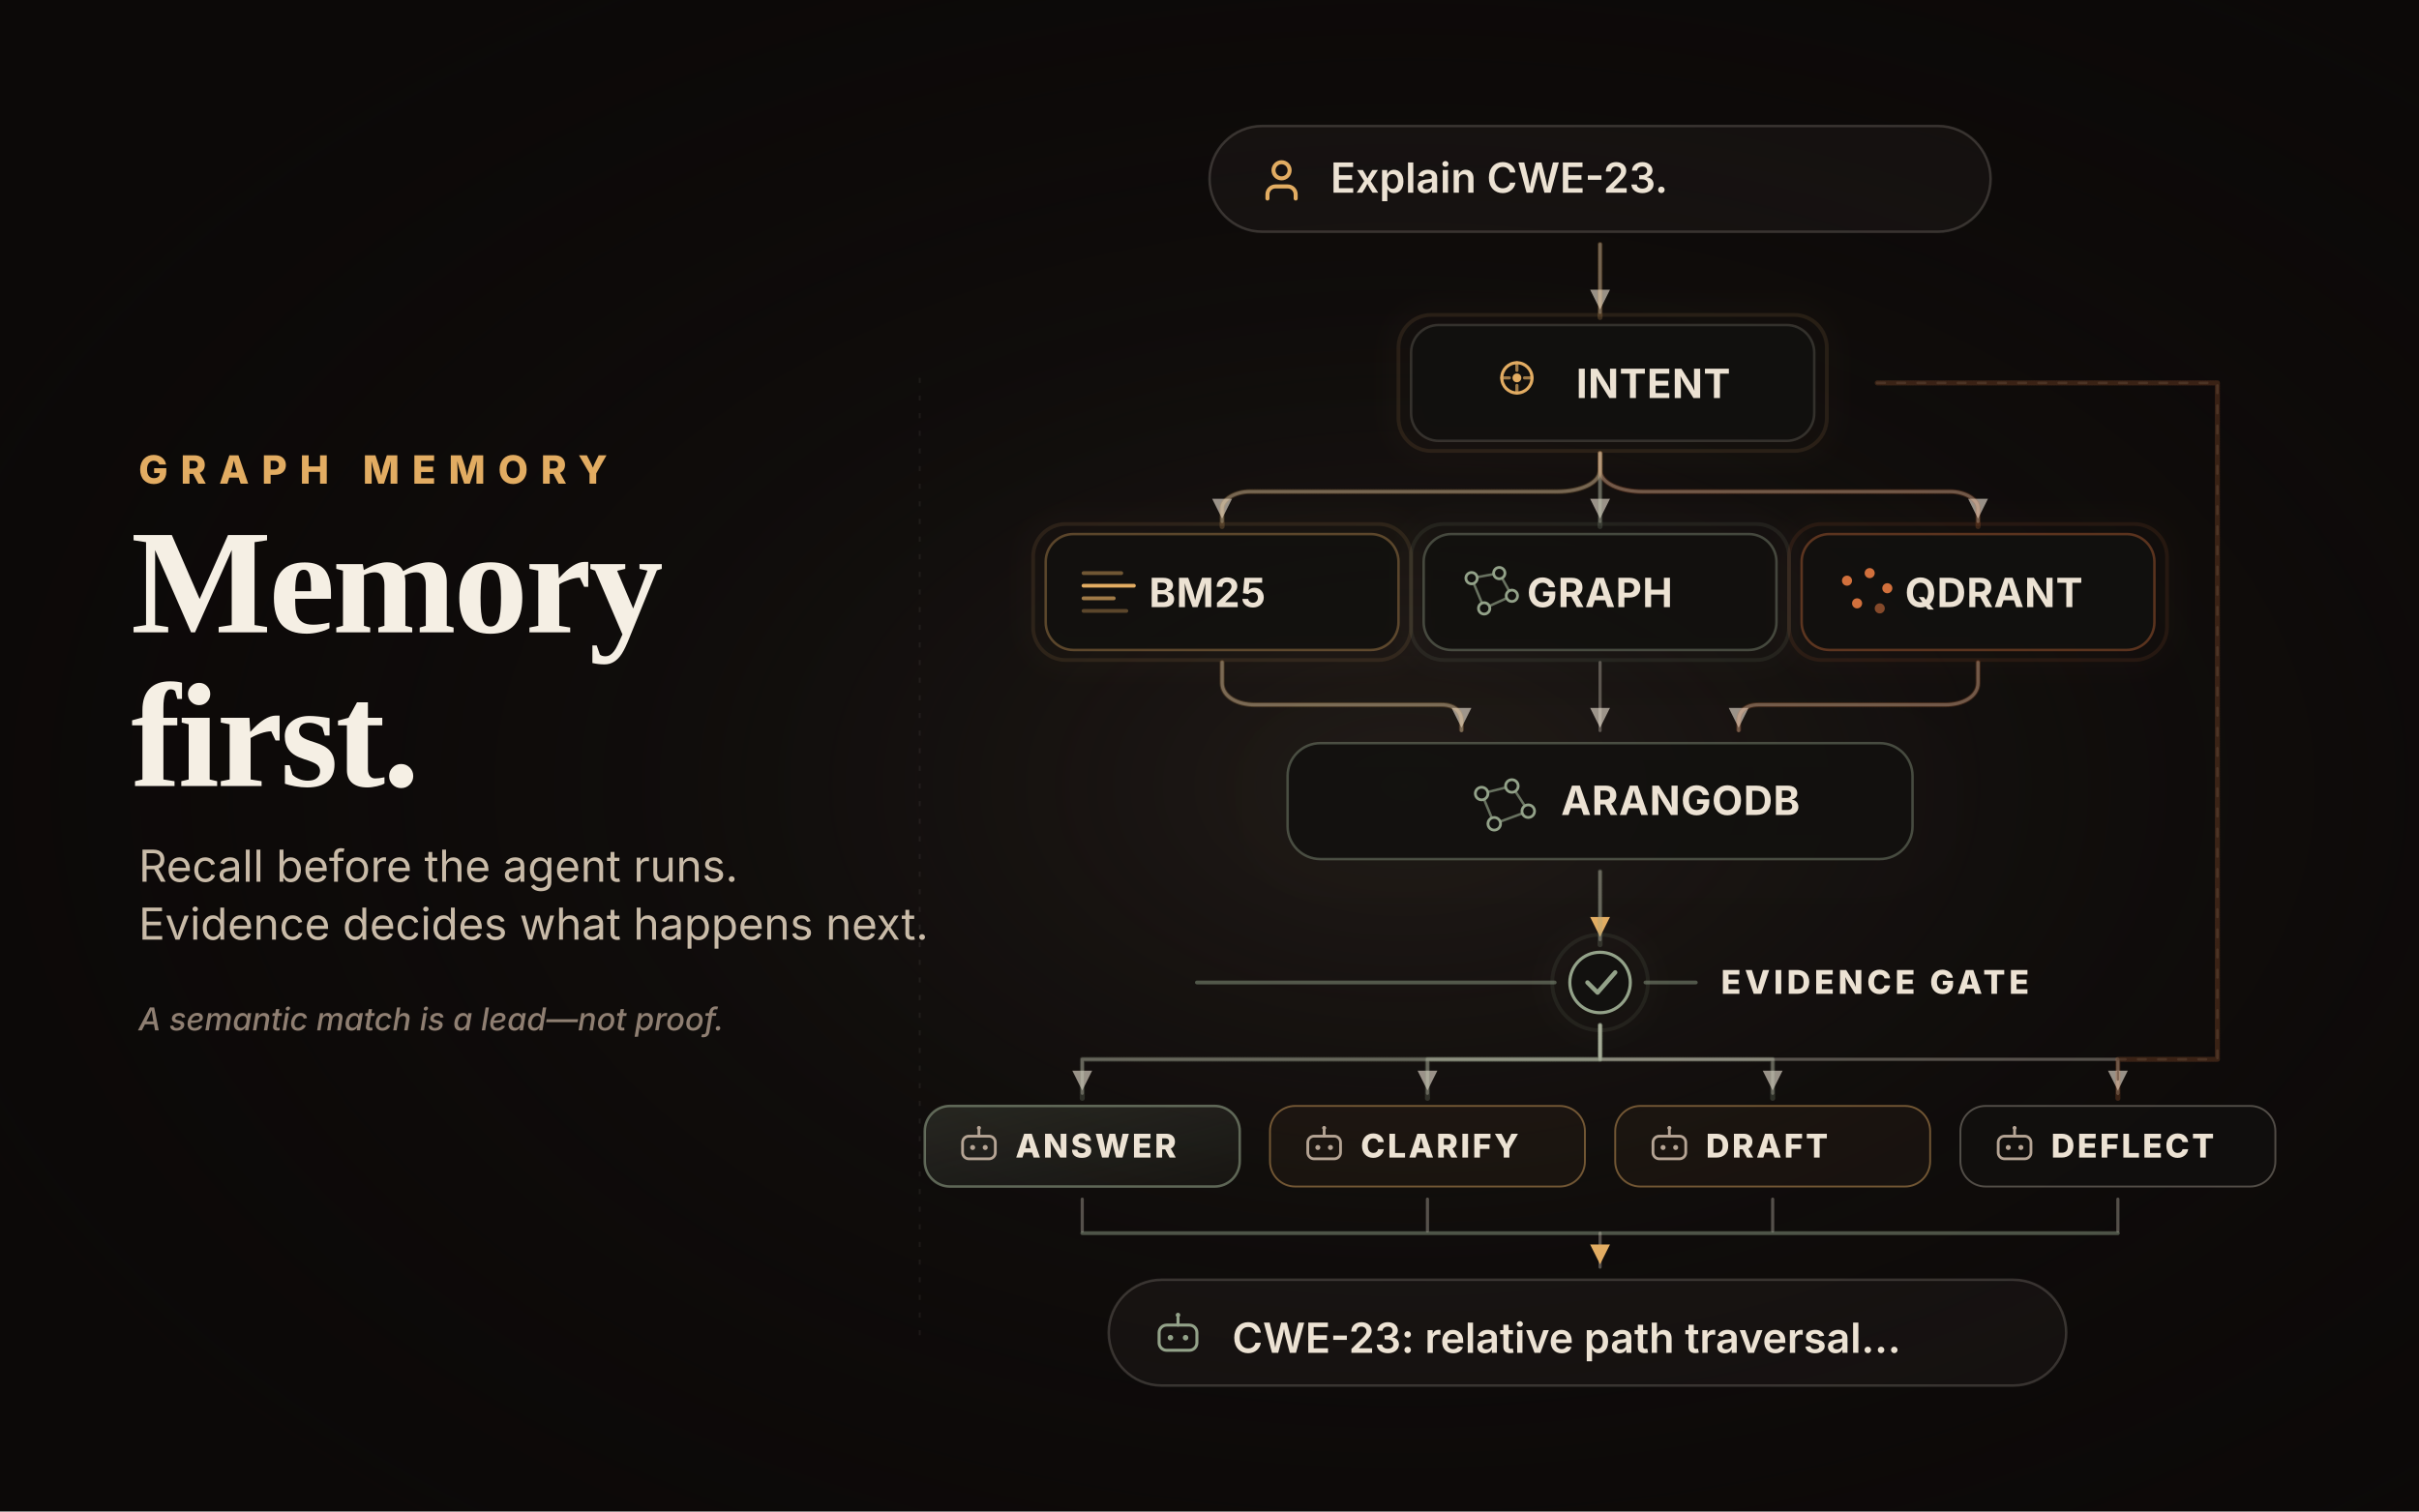
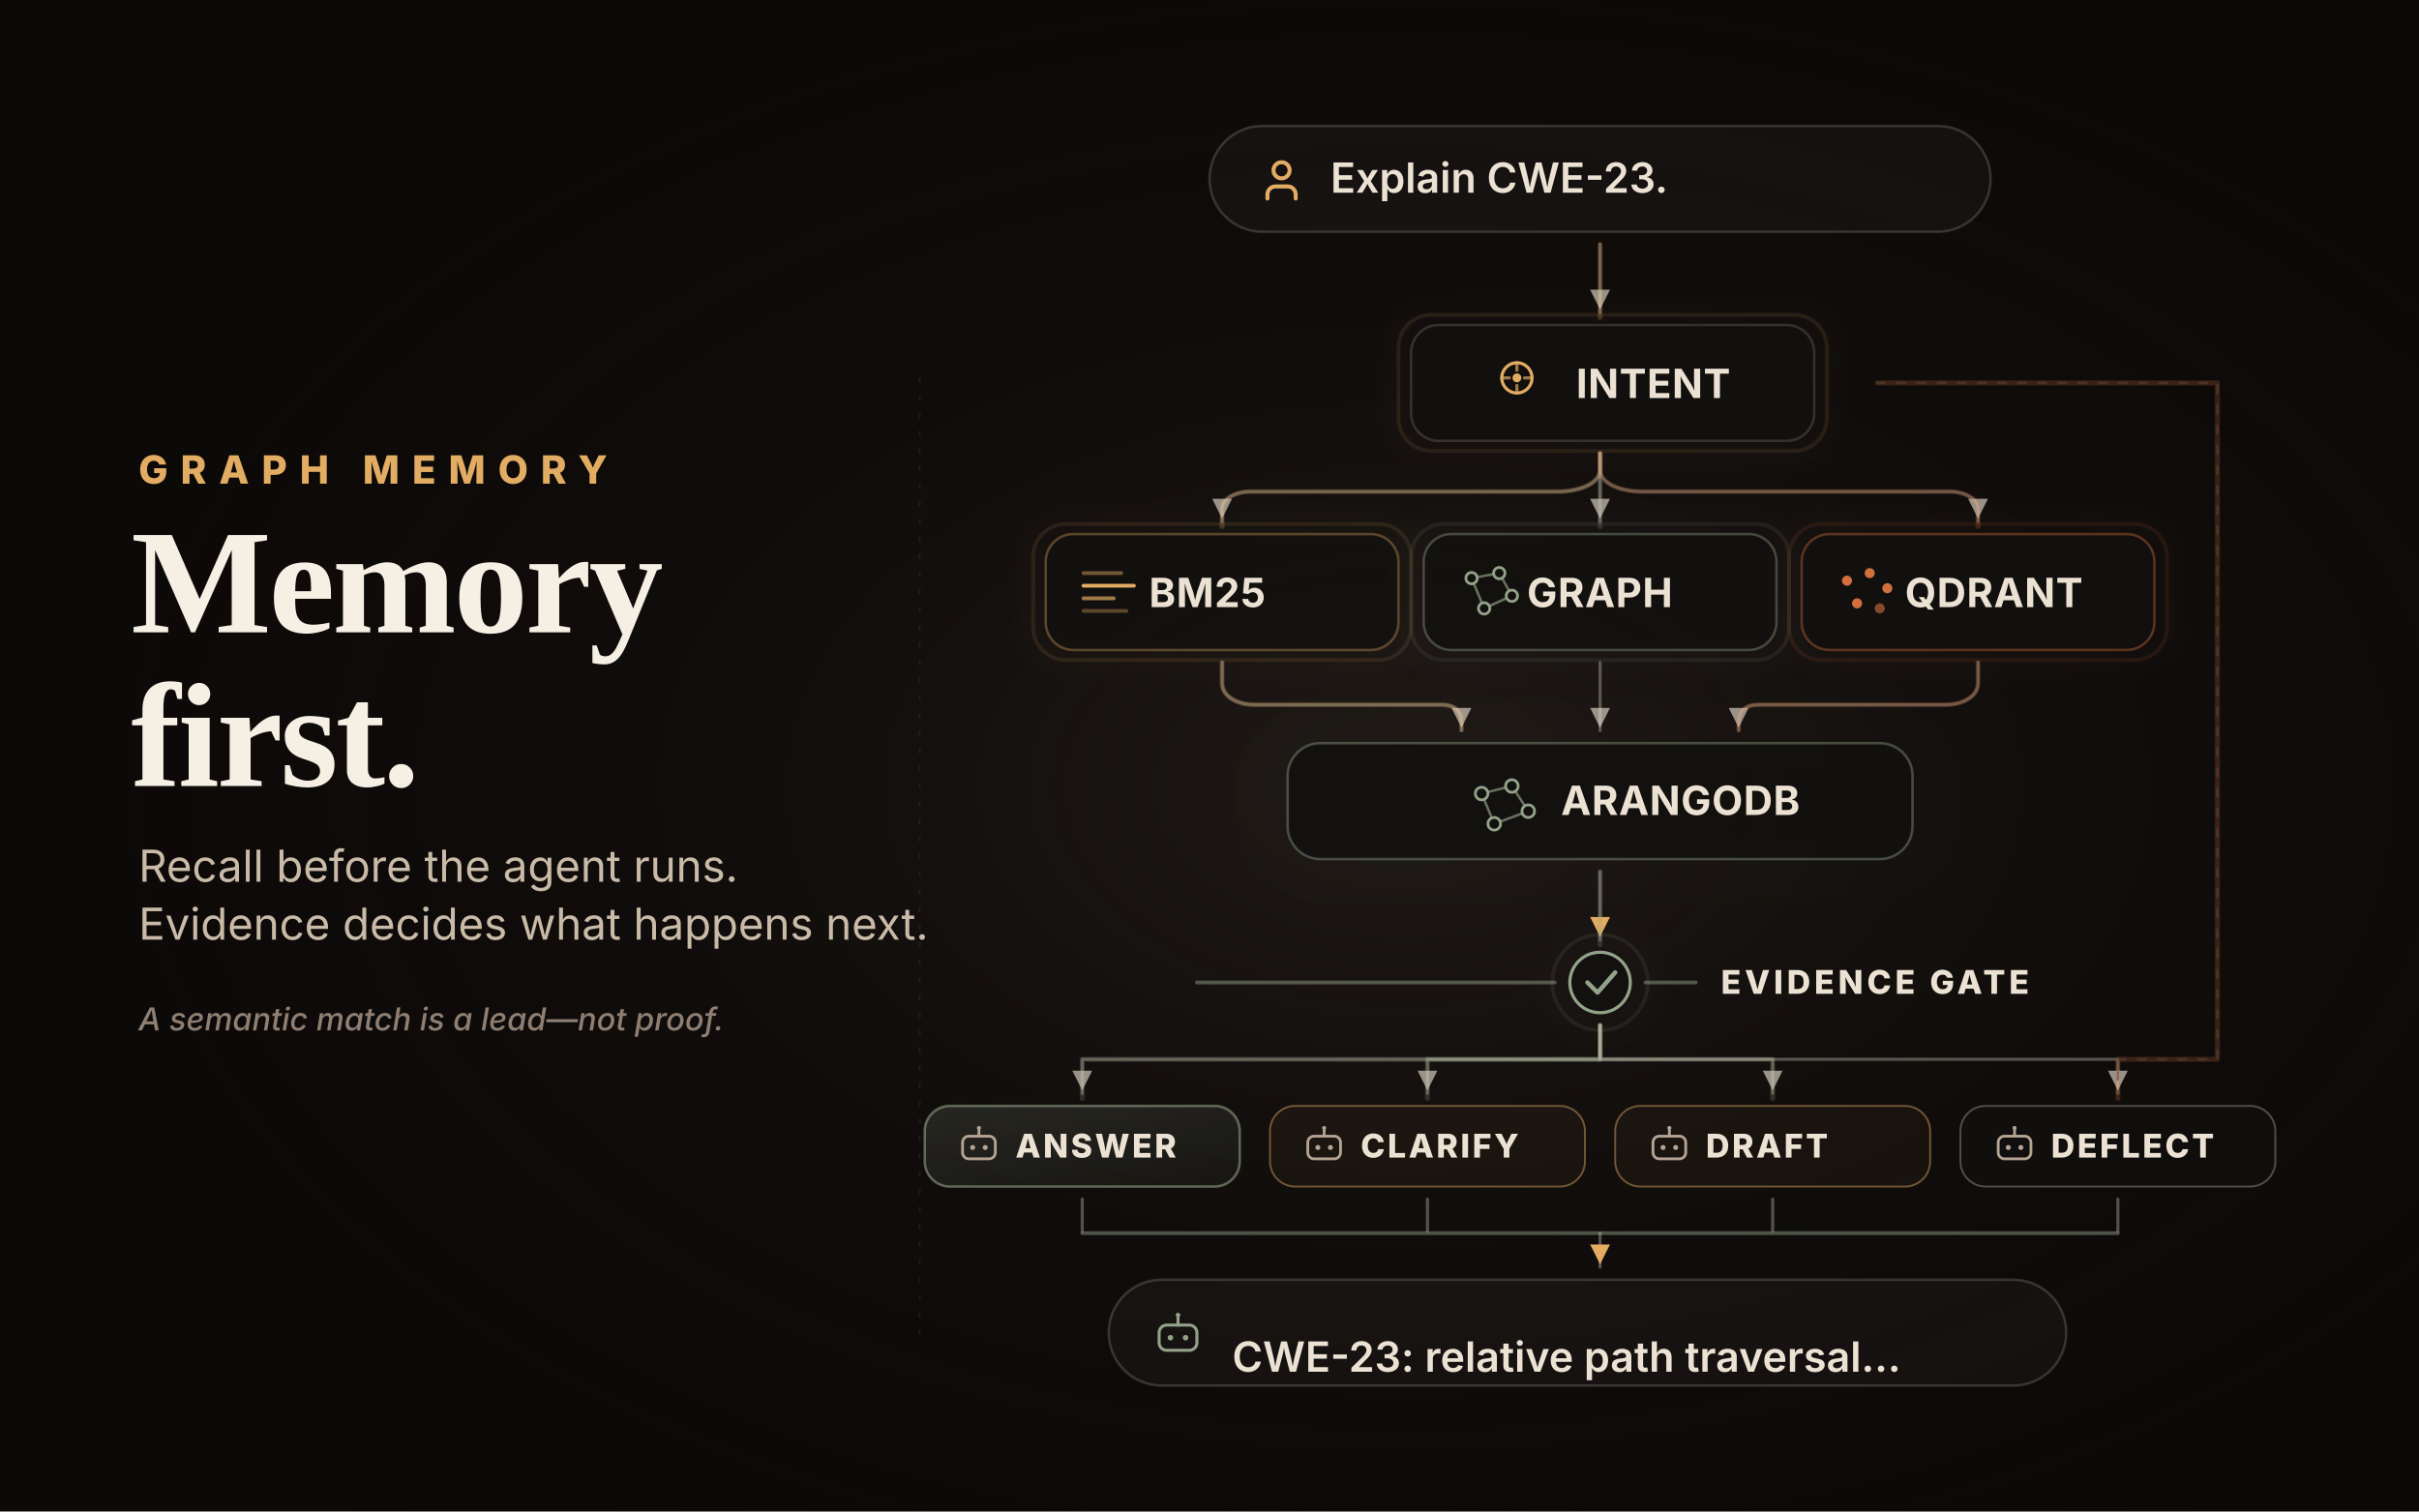
<svg xmlns="http://www.w3.org/2000/svg" viewBox="0 0 1920 1200" width="1920" height="1200" preserveAspectRatio="xMidYMid meet" role="img" aria-labelledby="memory-pipeline-title memory-pipeline-desc" tabindex="0">
  <defs>
    <radialGradient id="bg-glow" cx="58%" cy="52%" r="66%">
      <stop offset="0" stop-color="#261f1b" stop-opacity="0.78" />
      <stop offset="0.46" stop-color="#151210" stop-opacity="0.42" />
      <stop offset="1" stop-color="#0c0908" stop-opacity="0" />
    </radialGradient>
    <linearGradient id="answer-fill" x1="0" y1="0" x2="1" y2="1">
      <stop offset="0" stop-color="#93a289" stop-opacity="0.17" />
      <stop offset="1" stop-color="#93a289" stop-opacity="0.05" />
    </linearGradient>
    <marker id="flow-arrow" viewBox="0 0 10 10" refX="8" refY="5" markerWidth="9" markerHeight="9" orient="auto-start-reverse">
      <path d="M 0 1.5 L 7 5 L 0 8.5 z" fill="rgba(236,226,211,0.62)" />
    </marker>
    <marker id="flow-arrow-ember" viewBox="0 0 10 10" refX="8" refY="5" markerWidth="9" markerHeight="9" orient="auto-start-reverse">
      <path d="M 0 1.5 L 7 5 L 0 8.5 z" fill="#d1703c" />
    </marker>
    <marker id="flow-arrow-brass" viewBox="0 0 10 10" refX="8" refY="5" markerWidth="9" markerHeight="9" orient="auto-start-reverse">
      <path d="M 0 1.5 L 7 5 L 0 8.5 z" fill="#e2ac62" />
    </marker>
    <filter id="soft-glow" x="-80%" y="-80%" width="260%" height="260%">
      <feGaussianBlur stdDeviation="10" result="blur" />
      <feMerge>
        <feMergeNode in="blur" />
        <feMergeNode in="SourceGraphic" />
      </feMerge>
    </filter>
    <filter id="wide-glow" x="-120%" y="-120%" width="340%" height="340%">
      <feGaussianBlur stdDeviation="22" />
    </filter>
    <style>
      #memory-pipeline .sans {
        font-family: Inter, ui-sans-serif, system-ui, -apple-system, BlinkMacSystemFont, "Segoe UI", sans-serif;
      }
      #memory-pipeline .mono {
        font-family: ui-monospace, SFMono-Regular, Menlo, Monaco, Consolas, "Liberation Mono", monospace;
      }
      #memory-pipeline .eyebrow {
        fill: #e2ac62;
        font-size: 31px;
        font-weight: 760;
        letter-spacing: 10px;
      }
      #memory-pipeline .serif {
        font-family: Fraunces, Georgia, "Times New Roman", serif;
      }
      #memory-pipeline .headline {
        fill: #f5efe4;
        font-size: 118px;
        font-weight: 720;
        letter-spacing: -2px;
      }
      #memory-pipeline .subhead {
        fill: #c9bba8;
        font-size: 35px;
        font-weight: 430;
      }
      #memory-pipeline .footer {
        fill: #8f7f72;
        font-size: 25px;
        font-weight: 480;
        font-style: italic;
      }
      #memory-pipeline .stage-name {
        fill: #ece2d3;
        font-size: 32px;
        font-weight: 660;
        letter-spacing: 0.5px;
      }
      #memory-pipeline .query-label {
        fill: #e2ac62;
        font-size: 19px;
        font-weight: 760;
        letter-spacing: 3px;
      }
      #memory-pipeline .query-text {
        fill: #ece2d3;
        font-size: 33px;
        font-weight: 570;
      }
      #memory-pipeline .gate-name {
        fill: #ece2d3;
        font-size: 26px;
        font-weight: 760;
        letter-spacing: 3px;
      }
      #memory-pipeline .outcome-name {
        fill: #ece2d3;
        font-size: 26px;
        font-weight: 760;
        letter-spacing: 2px;
      }
      #memory-pipeline .terminal-label {
        fill: #b5a494;
        font-size: 26px;
        font-weight: 720;
        letter-spacing: 4px;
      }

      #memory-pipeline .panel {
        fill: rgba(18, 17, 15, 0.86);
        stroke: rgba(236, 226, 211, 0.16);
        stroke-width: 2;
      }
      #memory-pipeline .panel-soft {
        fill: rgba(18, 17, 15, 0.68);
        stroke: rgba(236, 226, 211, 0.30);
        stroke-width: 1.5;
      }
      #memory-pipeline .query-shell {
        fill: rgba(236, 226, 211, 0.035);
        stroke: rgba(236, 226, 211, 0.18);
        stroke-width: 2;
      }
      #memory-pipeline .base-path {
        fill: none;
        stroke: rgba(236, 226, 211, 0.32);
        stroke-width: 2.5;
        stroke-linecap: round;
        stroke-linejoin: round;
      }
      #memory-pipeline .base-path-faint {
        fill: none;
        stroke: #39332e;
        stroke-width: 2;
        stroke-linecap: round;
        stroke-dasharray: 6 10;
        opacity: 0.58;
      }
      #memory-pipeline .flow-path {
        fill: none;
        stroke-width: 4;
        stroke-linecap: round;
        stroke-linejoin: round;
        stroke-dasharray: 1;
        stroke-dashoffset: 0;
        opacity: 0.22;
      }
      #memory-pipeline .flow-amber { stroke: #e2ac62; }
      #memory-pipeline .flow-violet { stroke: #d1703c; }
      #memory-pipeline .flow-mint { stroke: #93a289; }
      #memory-pipeline .stage-halo {
        fill: none;
        stroke-width: 3;
        opacity: 0.12;
      }
      #memory-pipeline .halo-amber { stroke: #e2ac62; }
      #memory-pipeline .halo-violet { stroke: #d1703c; }
      #memory-pipeline .halo-mint { stroke: #93a289; }
      #memory-pipeline .intent-mark {
        fill: none;
        stroke: #e2ac62;
        stroke-width: 2.5;
        stroke-linecap: round;
      }
      #memory-pipeline .bm25-line {
        stroke: #e2ac62;
        stroke-width: 3;
        stroke-linecap: round;
      }
      #memory-pipeline .q-node {
        fill: #d1703c;
      }
      #memory-pipeline .q-edge {
        stroke: rgba(209, 112, 60, 0.7);
        stroke-width: 1.5;
      }
      #memory-pipeline .graph-edge {
        stroke: rgba(147, 162, 137, 0.66);
        stroke-width: 2;
      }
      #memory-pipeline .graph-node {
        fill: #12110f;
        stroke: #93a289;
        stroke-width: 2.2;
      }
      #memory-pipeline .gate-line {
        stroke: rgba(147, 162, 137, 0.48);
        stroke-width: 3;
        stroke-linecap: round;
      }
      #memory-pipeline .gate-ring {
        fill: #12110f;
        stroke: #93a289;
        stroke-width: 2.5;
      }
      #memory-pipeline .gate-check {
        fill: none;
        stroke: #93a289;
        stroke-width: 3.5;
        stroke-linecap: round;
        stroke-linejoin: round;
      }
      #memory-pipeline .answer-shell {
        fill: url(#answer-fill);
        stroke: rgba(147, 162, 137, 0.58);
        stroke-width: 2;
      }
      #memory-pipeline .clarify-shell {
        fill: rgba(226, 172, 98, 0.045);
        stroke: rgba(226, 172, 98, 0.45);
        stroke-width: 1.5;
      }
      #memory-pipeline .scan-shell {
        fill: rgba(209, 112, 60, 0.05);
        stroke: rgba(209, 112, 60, 0.55);
        stroke-width: 2;
        stroke-dasharray: 7 7;
      }
      #memory-pipeline .panel-02a { stroke: rgba(226, 172, 98, 0.34); }
      #memory-pipeline .panel-02b { stroke: rgba(209, 112, 60, 0.38); }
      #memory-pipeline .panel-03  { stroke: rgba(147, 162, 137, 0.40); }
      #memory-pipeline .panel-02g { stroke: rgba(147, 162, 137, 0.38); }

      @media (prefers-reduced-motion: no-preference) {
        @keyframes draw-query { 0%, 2% { stroke-dashoffset: 1; opacity: 0; } 8% { opacity: 1; } 12%, 20% { stroke-dashoffset: 0; opacity: 1; } 26%, 100% { stroke-dashoffset: 0; opacity: 0.18; } }
        @keyframes pulse-intent { 0%, 8%, 100% { opacity: 0; transform: scale(0.96); } 13%, 21% { opacity: 0.75; transform: scale(1); } 27% { opacity: 0.12; transform: scale(1.04); } }
        @keyframes draw-split { 0%, 13% { stroke-dashoffset: 1; opacity: 0; } 17% { opacity: 1; } 23%, 28% { stroke-dashoffset: 0; opacity: 1; } 33%, 100% { stroke-dashoffset: 0; opacity: 0.18; } }
        @keyframes pulse-recall { 0%, 18%, 100% { opacity: 0; transform: scale(0.97); } 24%, 31% { opacity: 0.72; transform: scale(1); } 36% { opacity: 0.10; transform: scale(1.03); } }
        @keyframes draw-merge { 0%, 24% { stroke-dashoffset: 1; opacity: 0; } 28% { opacity: 1; } 34%, 38% { stroke-dashoffset: 0; opacity: 1; } 43%, 100% { stroke-dashoffset: 0; opacity: 0.18; } }
        @keyframes pulse-record { 0%, 30%, 100% { opacity: 0; transform: scale(0.98); } 36%, 43% { opacity: 0.7; transform: scale(1.035); } 48% { opacity: 0.10; transform: scale(1.035); } }
        @keyframes draw-gate { 0%, 36% { stroke-dashoffset: 1; opacity: 0; } 40% { opacity: 1; } 46%, 50% { stroke-dashoffset: 0; opacity: 1; } 55%, 100% { stroke-dashoffset: 0; opacity: 0.18; } }
        @keyframes pulse-gate { 0%, 40%, 100% { opacity: 0; transform: scale(0.9); } 46%, 56% { opacity: 0.8; transform: scale(1); } 62% { opacity: 0.14; transform: scale(1.06); } }
        @keyframes query-dot {
          0%, 2% { transform: scale(0.7); opacity: 0.3; }
          10%, 22% { transform: scale(1.15); opacity: 1; }
          32%, 100% { transform: scale(1); opacity: 0.55; }
        }
        #memory-pipeline .query-flow { animation: draw-query 6s ease-in-out infinite; }
        #memory-pipeline .intent-halo {
          transform-origin: 1070px 334px;
          animation: pulse-intent 6s ease-in-out infinite;
        }
        #memory-pipeline .split-flow { animation: draw-split 6s ease-in-out infinite; }
        #memory-pipeline .bm25-halo {
          transform-origin: 770px 500px;
          animation: pulse-recall 6s ease-in-out infinite;
        }
        #memory-pipeline .graph-halo {
          transform-origin: 1070px 500px;
          animation: pulse-recall 6s ease-in-out infinite;
        }
        #memory-pipeline .qdrant-halo {
          transform-origin: 1370px 500px;
          animation: pulse-recall 6s ease-in-out infinite;
        }
        #memory-pipeline .merge-flow { animation: draw-merge 6s ease-in-out infinite; }
        #memory-pipeline .record-halo {
          transform-origin: 1070px 666px;
          animation: pulse-record 6s ease-in-out infinite;
        }
        #memory-pipeline .gate-flow { animation: draw-gate 6s ease-in-out infinite; }
        #memory-pipeline .gate-halo {
          transform-origin: 1070px 810px;
          animation: pulse-gate 6s ease-in-out infinite;
        }
        #memory-pipeline .query-dot { transform-origin: 817px 173px; animation: query-dot 6s ease-in-out infinite; }
        @keyframes deflect-run { 0%, 78% { stroke-dashoffset: 1; opacity: 0; } 80% { opacity: 0.9; } 84%, 96% { stroke-dashoffset: 0; opacity: 0.9; } 99%, 100% { stroke-dashoffset: 0; opacity: 0; } }
        @keyframes pill-cycle-deflect { 0%, 85% { opacity: 0.45; } 87%, 99% { opacity: 1; } 100% { opacity: 0.45; } }
        @keyframes qph1 { 0% { opacity: 0; } 0.5% { opacity: 0; } 2.0% { opacity: 1; } 25.5% { opacity: 1; } 27.0% { opacity: 0; } 100% { opacity: 0; } }
        @keyframes qph2 { 0% { opacity: 0; } 25.5% { opacity: 0; } 27.0% { opacity: 1; } 50.5% { opacity: 1; } 52.0% { opacity: 0; } 100% { opacity: 0; } }
        @keyframes qph3 { 0% { opacity: 0; } 50.5% { opacity: 0; } 52.0% { opacity: 1; } 75.5% { opacity: 1; } 77.0% { opacity: 0; } 100% { opacity: 0; } }
        @keyframes qph4 { 0% { opacity: 0; } 0.5% { opacity: 1; } 2.0% { opacity: 0; } 75.5% { opacity: 0; } 77.0% { opacity: 1; } 100% { opacity: 0; } }
        @keyframes rph1 { 0% { opacity: 0; } 12.0% { opacity: 0; } 13.5% { opacity: 1; } 25.5% { opacity: 1; } 27.0% { opacity: 0; } 100% { opacity: 0; } }
        @keyframes rph2 { 0% { opacity: 0; } 37.0% { opacity: 0; } 38.5% { opacity: 1; } 50.5% { opacity: 1; } 52.0% { opacity: 0; } 100% { opacity: 0; } }
        @keyframes rph3 { 0% { opacity: 0; } 62.0% { opacity: 0; } 63.5% { opacity: 1; } 75.5% { opacity: 1; } 77.0% { opacity: 0; } 100% { opacity: 0; } }
        @keyframes rph4 { 0% { opacity: 0; } 0.5% { opacity: 1; } 2.0% { opacity: 0; } 87.0% { opacity: 0; } 88.5% { opacity: 1; } 100% { opacity: 0; } }
        @keyframes pillph1 { 0% { opacity: 0.45; } 11.5% { opacity: 0.45; } 13.0% { opacity: 1; } 24.0% { opacity: 1; } 25.5% { opacity: 0.45; } 100% { opacity: 0.45; } }
        @keyframes pillph2 { 0% { opacity: 0.45; } 36.5% { opacity: 0.45; } 38.0% { opacity: 1; } 49.0% { opacity: 1; } 50.5% { opacity: 0.45; } 100% { opacity: 0.45; } }
        @keyframes pillph3 { 0% { opacity: 0.45; } 61.5% { opacity: 0.45; } 63.0% { opacity: 1; } 74.0% { opacity: 1; } 75.5% { opacity: 0.45; } 100% { opacity: 0.45; } }
        @keyframes pillph4 { 0% { opacity: 0.45; } 0.5% { opacity: 0.45; } 86.5% { opacity: 0.45; } 88.0% { opacity: 1; } 99.0% { opacity: 1; } 100% { opacity: 0.45; } }
        @keyframes flowph1 { 0% { opacity: 0; } 10.5% { opacity: 0; } 11.5% { opacity: 0.9; } 15.0% { opacity: 0.9; } 17.0% { opacity: 0; } 100% { opacity: 0; } }
        @keyframes flowph2 { 0% { opacity: 0; } 35.5% { opacity: 0; } 36.5% { opacity: 0.9; } 40.0% { opacity: 0.9; } 42.0% { opacity: 0; } 100% { opacity: 0; } }
        @keyframes flowph3 { 0% { opacity: 0; } 60.5% { opacity: 0; } 61.5% { opacity: 0.9; } 65.0% { opacity: 0.9; } 67.0% { opacity: 0; } 100% { opacity: 0; } }
        @keyframes flowph4 { 0% { opacity: 0; } 85.5% { opacity: 0; } 86.5% { opacity: 0.9; } 90.0% { opacity: 0.9; } 92.0% { opacity: 0; } 100% { opacity: 0; } }
        #memory-pipeline .q1 { animation: qph1 24s linear infinite; }
        #memory-pipeline .q2 { animation: qph2 24s linear infinite; }
        #memory-pipeline .q3 { animation: qph3 24s linear infinite; }
        #memory-pipeline .q4 { animation: qph4 24s linear infinite; }
        #memory-pipeline .r1 { animation: rph1 24s linear infinite; }
        #memory-pipeline .r2 { animation: rph2 24s linear infinite; }
        #memory-pipeline .r3 { animation: rph3 24s linear infinite; }
        #memory-pipeline .r4 { animation: rph4 24s linear infinite; }
        #memory-pipeline .route-flow-1 { stroke-dashoffset: 0; animation: flowph1 24s linear infinite; }
        #memory-pipeline .route-flow-2 { stroke-dashoffset: 0; animation: flowph2 24s linear infinite; }
        #memory-pipeline .route-flow-3 { stroke-dashoffset: 0; animation: flowph3 24s linear infinite; }
        #memory-pipeline .route-pill-1 { animation: pillph1 24s linear infinite; }
        #memory-pipeline .route-pill-2 { animation: pillph2 24s linear infinite; }
        #memory-pipeline .route-pill-3 { animation: pillph3 24s linear infinite; }
        #memory-pipeline .route-pill-4 { animation: pill-cycle-deflect 24s linear infinite; }
        #memory-pipeline .deflect-flow { animation: deflect-run 24s linear infinite; }
      }
    </style>
  </defs>
  <g id="memory-pipeline">
    <rect width="1920" height="1200" fill="#0c0908" />
    <rect width="1920" height="1200" fill="url(#bg-glow)" />
    <g aria-label="Card heading" transform="translate(0 -62)">
      <text x="110" y="446" class="sans eyebrow">GRAPH MEMORY</text>
      <text x="104" y="564" class="serif headline">Memory</text>
      <text x="104" y="686" class="serif headline">first.</text>
      <text x="110" y="762" class="sans subhead">Recall before the agent runs.</text>
      <text x="110" y="808" class="sans subhead">Evidence decides what happens next.</text>
      <text x="110" y="880" class="sans footer">A semantic match is a lead—not proof.</text>
    </g>
    <line x1="730" y1="300" x2="730" y2="1060" stroke="rgba(236,226,211,0.07)" stroke-dasharray="4 10" stroke-width="1.5" />
    <g transform="translate(200 -30)">
      <g aria-label="Example question">
        <rect x="760" y="130" width="620" height="84" rx="42" class="query-shell" />
        <g transform="translate(798 154) scale(1.6)" aria-hidden="true" fill="none" stroke="#e2ac62" stroke-width="2" stroke-linecap="round" stroke-linejoin="round">
          <path d="M19 21v-2a4 4 0 0 0-4-4H9a4 4 0 0 0-4 4v2" />
          <circle cx="12" cy="7" r="4" />
        </g>
        <text x="856" y="183" class="sans query-text q1">Explain CWE-23.</text>
        <text x="856" y="183" class="sans query-text q2" opacity="0">How do I secure it?</text>
        <text x="856" y="183" class="sans query-text q3" opacity="0">Draft a fix runbook.</text>
        <text x="856" y="183" class="sans query-text q4" opacity="0">What's the weather?</text>
      </g>
      <g aria-label="Intent stage">
        <path d="M 1070 224 V278" class="base-path" marker-end="url(#flow-arrow)" />
        <path d="M 1070 224 V282" class="flow-path flow-amber query-flow" pathLength="1" />
        <rect x="910" y="280" width="340" height="108" rx="26" class="stage-halo halo-amber intent-halo" filter="url(#soft-glow)" />
        <rect x="920" y="288" width="320" height="92" rx="22" class="panel" />
        <g transform="translate(988 316)" aria-hidden="true">
          <circle cx="16" cy="14" r="12" class="intent-mark" />
          <path d="M16 2 V8 M16 20 V26 M4 14 H10 M22 14 H28" class="intent-mark" opacity="0.68" />
          <circle cx="16" cy="14" r="3.5" fill="#e2ac62" />
        </g>
        <text x="1051" y="346" class="sans stage-name">INTENT</text>
      </g>
      <g aria-label="Hybrid recall stage">
        <path d="M 1070 390 V402.9 C 1070 413.7 1054 420.3 1036 420.3 H792 C 780 420.3 770 426.8 770 433.3 V444" class="base-path" marker-end="url(#flow-arrow)" />
        <path d="M 1070 390 V444" class="base-path" marker-end="url(#flow-arrow)" />
        <path d="M 1070 390 V402.9 C 1070 413.7 1086 420.3 1104 420.3 H1348 C 1360 420.3 1370 426.8 1370 433.3 V444" class="base-path" marker-end="url(#flow-arrow)" />
        <path d="M 1070 390 V402.9 C 1070 413.7 1054 420.3 1036 420.3 H792 C 780 420.3 770 426.8 770 433.3 V448" class="flow-path flow-amber split-flow" pathLength="1" />
        <path d="M 1070 390 V448" class="flow-path flow-mint split-flow" pathLength="1" />
        <path d="M 1070 390 V402.9 C 1070 413.7 1086 420.3 1104 420.3 H1348 C 1360 420.3 1370 426.8 1370 433.3 V448" class="flow-path flow-violet split-flow" pathLength="1" />
        <rect x="620" y="446" width="300" height="108" rx="26" class="stage-halo halo-amber bm25-halo" filter="url(#soft-glow)" />
        <rect x="630" y="454" width="280" height="92" rx="22" class="panel panel-02a" />
        <g transform="translate(660 481)" aria-hidden="true">
          <line x1="0" y1="4" x2="30" y2="4" class="bm25-line" opacity="0.45" />
          <line x1="0" y1="14" x2="40" y2="14" class="bm25-line" />
          <line x1="0" y1="24" x2="24" y2="24" class="bm25-line" opacity="0.68" />
          <line x1="0" y1="34" x2="34" y2="34" class="bm25-line" opacity="0.35" />
        </g>
        <text x="712" y="512" class="sans stage-name">BM25</text>
        <rect x="920" y="446" width="300" height="108" rx="26" class="stage-halo halo-mint graph-halo" filter="url(#soft-glow)" />
        <rect x="930" y="454" width="280" height="92" rx="22" class="panel panel-02g" />
        <g transform="translate(960 481)" aria-hidden="true">
          <line x1="8" y1="8" x2="30" y2="4" class="graph-edge" />
          <line x1="30" y1="4" x2="40" y2="22" class="graph-edge" />
          <line x1="8" y1="8" x2="18" y2="32" class="graph-edge" />
          <line x1="18" y1="32" x2="40" y2="22" class="graph-edge" />
          <circle cx="8" cy="8" r="4.5" class="graph-node" />
          <circle cx="30" cy="4" r="4.5" class="graph-node" />
          <circle cx="40" cy="22" r="4.5" class="graph-node" />
          <circle cx="18" cy="32" r="4.5" class="graph-node" />
        </g>
        <text x="1012" y="512" class="sans stage-name">GRAPH</text>
        <rect x="1220" y="446" width="300" height="108" rx="26" class="stage-halo halo-violet qdrant-halo" filter="url(#soft-glow)" />
        <rect x="1230" y="454" width="280" height="92" rx="22" class="panel panel-02b" />
        <g transform="translate(1260 481)" aria-hidden="true">
          <circle cx="6" cy="10" r="4" class="q-node" />
          <circle cx="24" cy="4" r="4" class="q-node" />
          <circle cx="38" cy="16" r="4" class="q-node" />
          <circle cx="14" cy="28" r="4" class="q-node" />
          <circle cx="32" cy="32" r="4" class="q-node" opacity="0.6" />
        </g>
        <text x="1312" y="512" class="sans stage-name">QDRANT</text>
      </g>
      <g aria-label="Canonical record and graph evidence stage">
        <path d="M 770 556 V572.1 C 770 583 782 589.5 796 589.5 H944 C 956 589.5 960 596.1 960 602.6 V610" class="base-path" marker-end="url(#flow-arrow)" />
        <path d="M 1070 556 V610" class="base-path" marker-end="url(#flow-arrow)" />
        <path d="M 1370 556 V572.1 C 1370 583 1358 589.5 1344 589.5 H1196 C 1184 589.5 1180 596.1 1180 602.6 V610" class="base-path" marker-end="url(#flow-arrow)" />
        <path d="M 770 556 V572.1 C 770 583 782 589.5 796 589.5 H944 C 956 589.5 960 596.1 960 602.6 V610" class="flow-path flow-amber merge-flow" pathLength="1" />
        <path d="M 1370 556 V572.1 C 1370 583 1358 589.5 1344 589.5 H1196 C 1184 589.5 1180 596.1 1180 602.6 V610" class="flow-path flow-violet merge-flow" pathLength="1" />
        <rect x="808" y="612" width="524" height="108" rx="32" class="stage-halo halo-mint record-halo" filter="url(#wide-glow)" />
        <rect x="822" y="620" width="496" height="92" rx="26" class="panel panel-03" />
        <g transform="translate(968 650)" aria-hidden="true">
          <line x1="8" y1="10" x2="32" y2="4" class="graph-edge" />
          <line x1="32" y1="4" x2="45" y2="24" class="graph-edge" />
          <line x1="8" y1="10" x2="18" y2="34" class="graph-edge" />
          <line x1="18" y1="34" x2="45" y2="24" class="graph-edge" />
          <circle cx="8" cy="10" r="5" class="graph-node" />
          <circle cx="32" cy="4" r="5" class="graph-node" />
          <circle cx="45" cy="24" r="5" class="graph-node" />
          <circle cx="18" cy="34" r="5" class="graph-node" />
        </g>
        <text x="1039" y="677" class="sans stage-name">ARANGODB</text>
      </g>
      <g aria-label="Evidence gate">
        <path d="M 1070 722 V776" class="base-path" marker-end="url(#flow-arrow-brass)" />
        <path d="M 1070 722 V780" class="flow-path flow-mint gate-flow" pathLength="1" />
        <circle cx="1070" cy="810" r="38" class="stage-halo halo-mint gate-halo" filter="url(#soft-glow)" />
        <line x1="750" y1="810" x2="1034" y2="810" class="gate-line" />
        <line x1="1106" y1="810" x2="1146" y2="810" class="gate-line" />
        <circle cx="1070" cy="810" r="24" class="gate-ring" />
        <path d="M 1060 810 L 1068 818 L 1082 802" class="gate-check" />
        <text x="1166" y="819" class="sans gate-name">EVIDENCE GATE</text>
      </g>
      <g aria-label="Bounded outcomes">
        <path d="M 1070 844 V871 H659 V898" class="base-path" marker-end="url(#flow-arrow)" />
        <path d="M 1070 844 V871 H933 V898" class="base-path" marker-end="url(#flow-arrow)" />
        <path d="M 1070 844 V871 H1207 V898" class="base-path" marker-end="url(#flow-arrow)" />
        <path d="M 1070 844 V871 H1481 V898" class="base-path" marker-end="url(#flow-arrow)" />
        <path d="M 1070 844 V871 H659 V902" class="flow-path flow-mint route-flow-1" pathLength="1" />
        <path d="M 1070 844 V871 H933 V902" class="flow-path flow-mint route-flow-2" pathLength="1" />
        <path d="M 1070 844 V871 H1207 V902" class="flow-path flow-mint route-flow-3" pathLength="1" />
        <path d="M 1290 334 H1560 V871 H1481 V898" class="base-path-faint" />
        <path d="M 1290 334 H1560 V871 H1481 V902" class="flow-path flow-violet deflect-flow" pathLength="1" />
        <g class="route-pill-1" aria-label="Answer outcome">
          <rect x="534" y="908" width="250" height="64" rx="20" class="answer-shell" />
          <g transform="translate(562 922)" aria-hidden="true" fill="none" stroke="#b5a494" stroke-width="2.2" stroke-linecap="round">
            <rect x="2" y="10" width="26" height="18" rx="5" />
            <line x1="15" y1="10" x2="15" y2="5" />
            <circle cx="15" cy="3.5" r="1.6" fill="#b5a494" stroke="none" />
            <circle cx="10" cy="19" r="2" fill="#b5a494" stroke="none" />
            <circle cx="20" cy="19" r="2" fill="#b5a494" stroke="none" />
          </g>
          <text x="606" y="949" class="sans outcome-name">ANSWER</text>
        </g>
        <g class="route-pill-2" aria-label="Clarify outcome">
          <rect x="808" y="908" width="250" height="64" rx="20" class="clarify-shell" />
          <g transform="translate(836 922)" aria-hidden="true" fill="none" stroke="#b5a494" stroke-width="2.2" stroke-linecap="round">
            <rect x="2" y="10" width="26" height="18" rx="5" />
            <line x1="15" y1="10" x2="15" y2="5" />
            <circle cx="15" cy="3.5" r="1.6" fill="#b5a494" stroke="none" />
            <circle cx="10" cy="19" r="2" fill="#b5a494" stroke="none" />
            <circle cx="20" cy="19" r="2" fill="#b5a494" stroke="none" />
          </g>
          <text x="880" y="949" class="sans outcome-name">CLARIFY</text>
        </g>
        <g class="route-pill-3" aria-label="Draft outcome">
          <rect x="1082" y="908" width="250" height="64" rx="20" class="clarify-shell" />
          <g transform="translate(1110 922)" aria-hidden="true" fill="none" stroke="#b5a494" stroke-width="2.2" stroke-linecap="round">
            <rect x="2" y="10" width="26" height="18" rx="5" />
            <line x1="15" y1="10" x2="15" y2="5" />
            <circle cx="15" cy="3.5" r="1.6" fill="#b5a494" stroke="none" />
            <circle cx="10" cy="19" r="2" fill="#b5a494" stroke="none" />
            <circle cx="20" cy="19" r="2" fill="#b5a494" stroke="none" />
          </g>
          <text x="1154" y="949" class="sans outcome-name">DRAFT</text>
        </g>
        <g class="route-pill-4" aria-label="Deflect outcome">
          <rect x="1356" y="908" width="250" height="64" rx="20" class="panel-soft" />
          <g transform="translate(1384 922)" aria-hidden="true" fill="none" stroke="#b5a494" stroke-width="2.2" stroke-linecap="round">
            <rect x="2" y="10" width="26" height="18" rx="5" />
            <line x1="15" y1="10" x2="15" y2="5" />
            <circle cx="15" cy="3.5" r="1.6" fill="#b5a494" stroke="none" />
            <circle cx="10" cy="19" r="2" fill="#b5a494" stroke="none" />
            <circle cx="20" cy="19" r="2" fill="#b5a494" stroke="none" />
          </g>
          <text x="1428" y="949" class="sans outcome-name">DEFLECT</text>
        </g>
        <g aria-label="Agent response to the human">
          <path d="M 659 982 V1007.3" class="base-path" />
          <path d="M 933 982 V1007.3" class="base-path" />
          <path d="M 1207 982 V1007.3" class="base-path" />
          <path d="M 1481 982 V1007.3" class="base-path" />
          <line x1="659" y1="1009" x2="1481" y2="1009" class="gate-line" />
          <path d="M 1070 1009 V1036" class="base-path" marker-end="url(#flow-arrow-brass)" />
          <rect x="680" y="1046" width="760" height="84" rx="42" class="query-shell" />
          <g transform="translate(718 1070)" aria-hidden="true" fill="none" stroke="#93a289" stroke-width="2.4" stroke-linecap="round">
            <rect x="2" y="12" width="30" height="20" rx="6" />
            <line x1="17" y1="12" x2="17" y2="6" />
            <circle cx="17" cy="4" r="1.8" fill="#93a289" stroke="none" />
            <circle cx="11" cy="22" r="2.2" fill="#93a289" stroke="none" />
            <circle cx="23" cy="22" r="2.2" fill="#93a289" stroke="none" />
          </g>
-           <text x="778" y="1104" class="sans query-text r1">CWE-23: relative path traversal…</text>
-           <text x="778" y="1104" class="sans query-text r2" opacity="0">Which system do you mean?</text>
-           <text x="778" y="1104" class="sans query-text r3" opacity="0">Draft ready for your signoff.</text>
-           <text x="778" y="1104" class="sans query-text r4" opacity="0">That's outside this project.</text>
+           <text x="778" y="1119" class="sans query-text r1">CWE-23: relative path traversal…</text>
+           <text x="778" y="1119" class="sans query-text r2" opacity="0">Which system do you mean?</text>
+           <text x="778" y="1119" class="sans query-text r3" opacity="0">Draft ready for your signoff.</text>
+           <text x="778" y="1119" class="sans query-text r4" opacity="0">That's outside this project.</text>
        </g>
      </g>
    </g>
  </g>
</svg>
